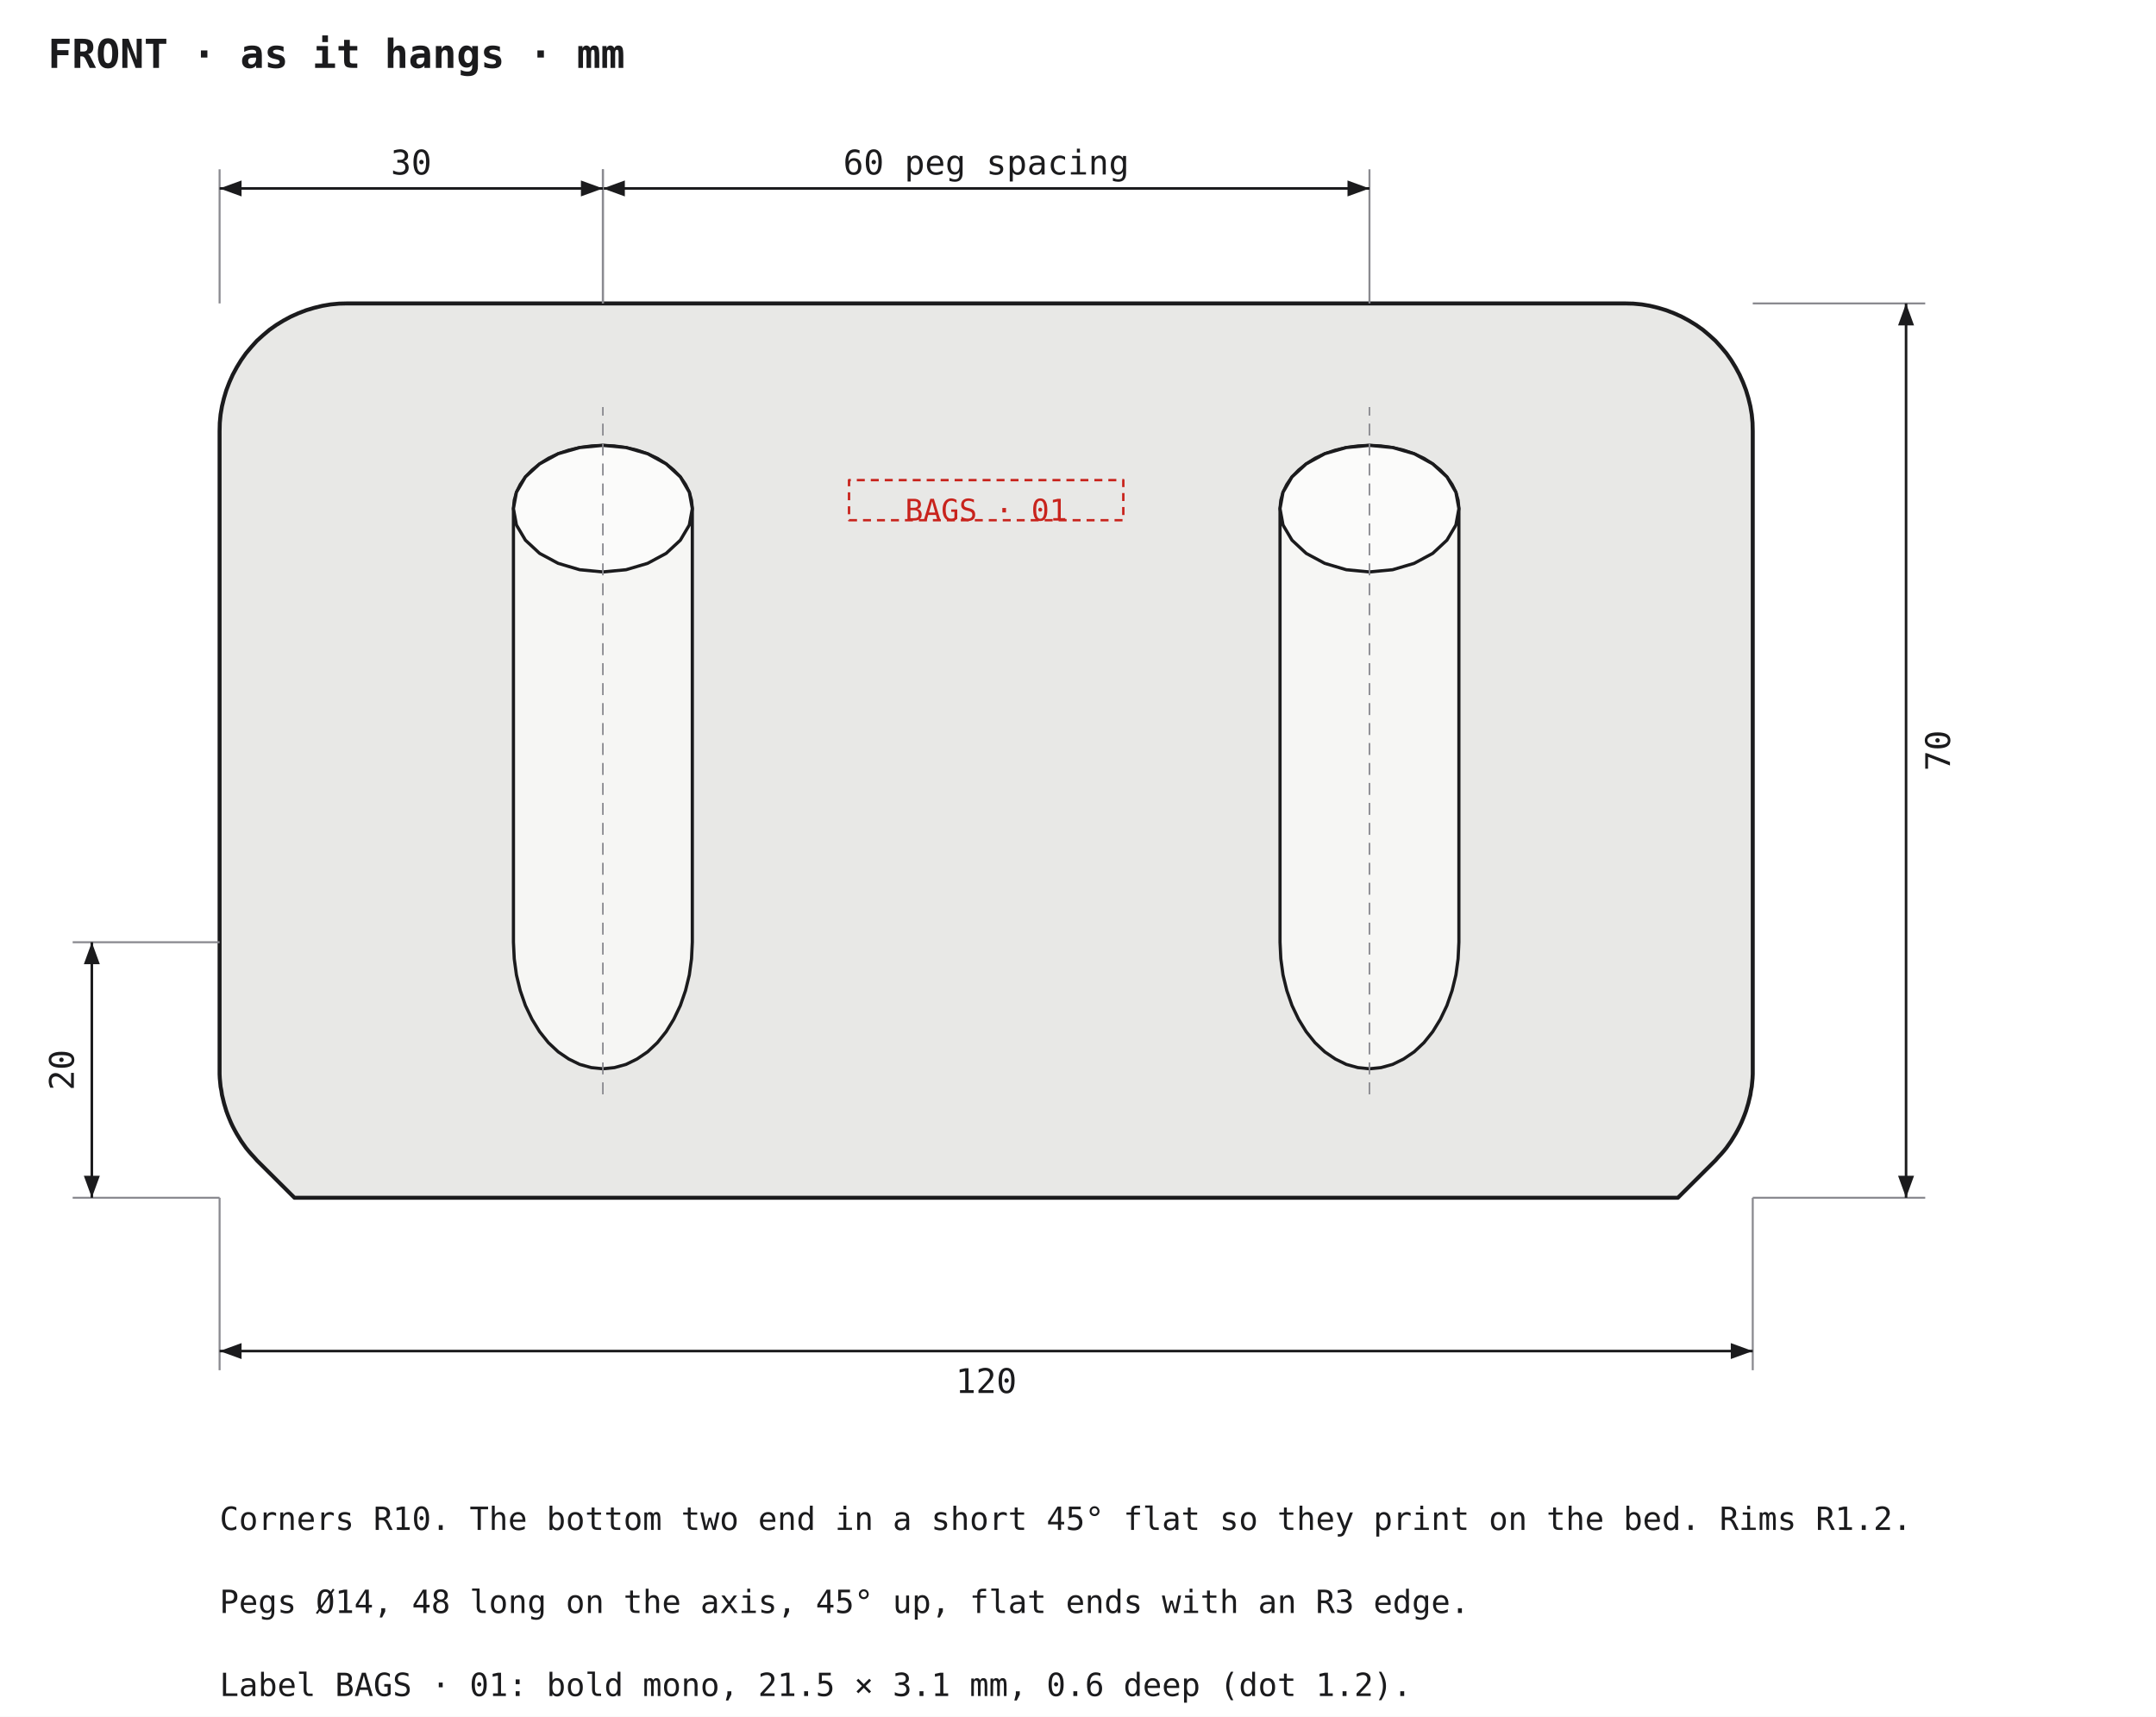
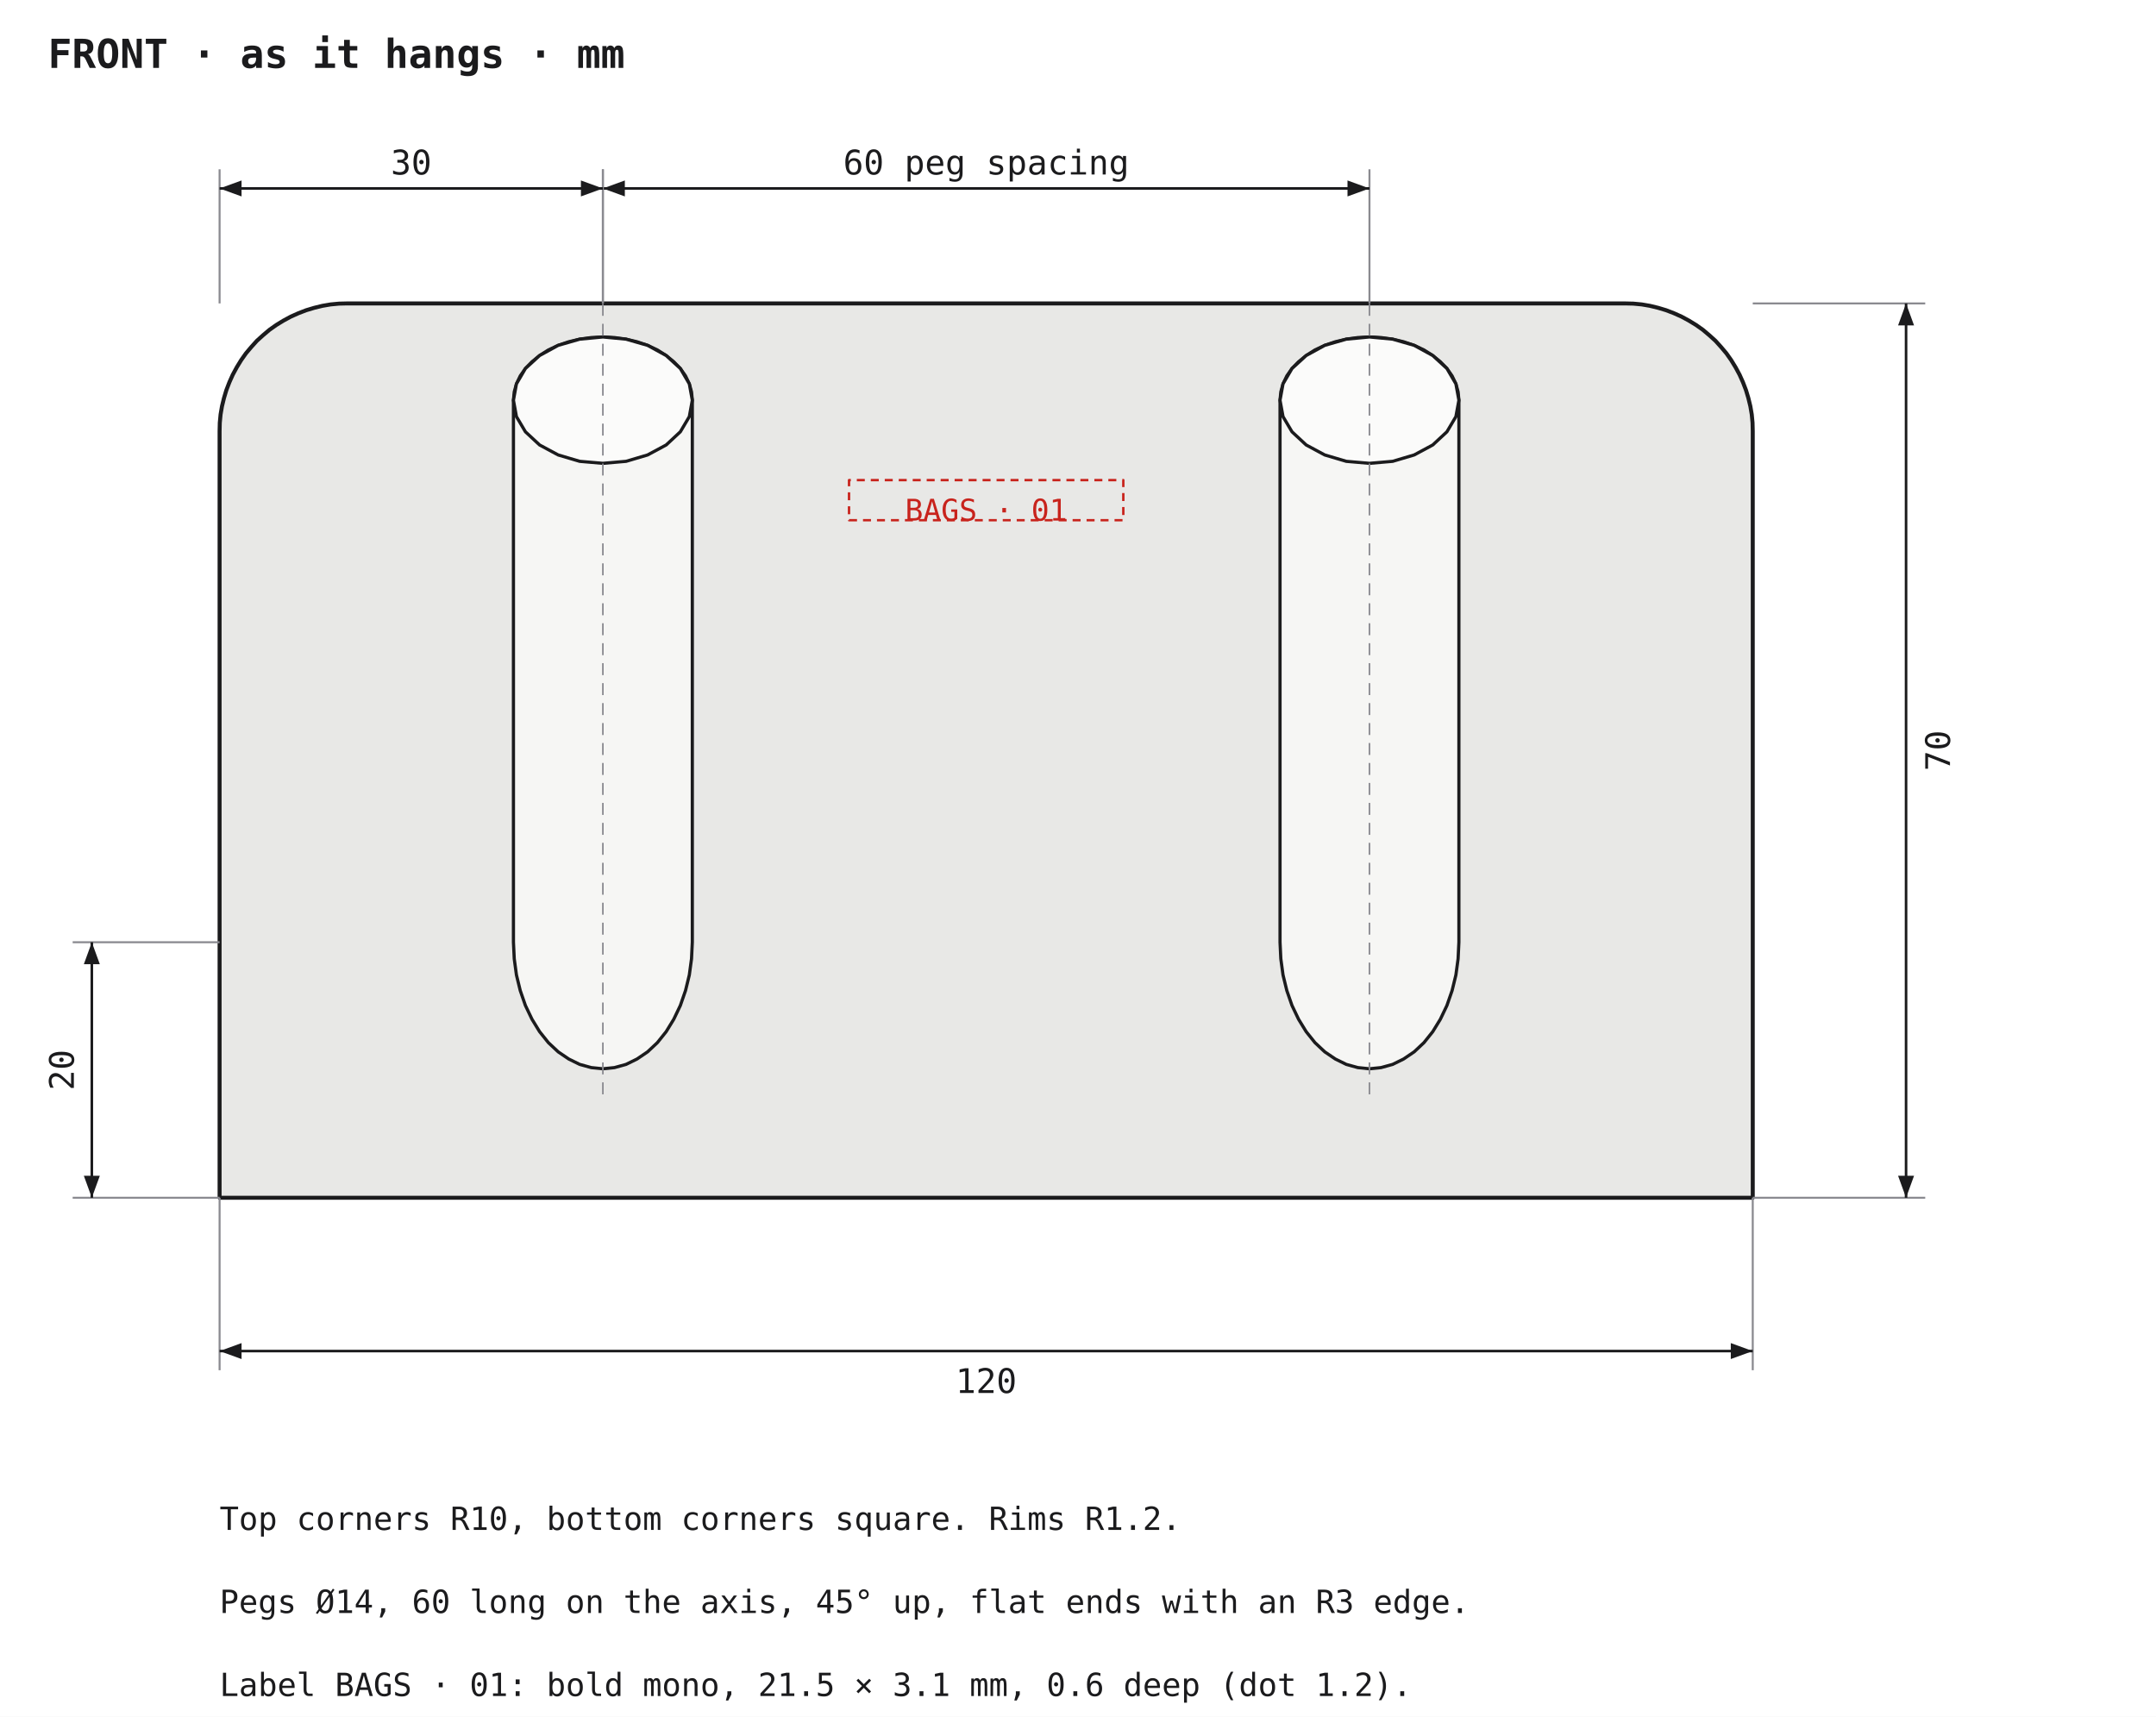
<svg xmlns="http://www.w3.org/2000/svg" viewBox="0 0 1080 860" width="1080" height="860">
  <rect width="100%" height="100%" fill="#fff" />
  <text x="24" y="34" font-family="JetBrains Mono, ui-monospace, Consolas, monospace" font-size="20" font-weight="700" fill="#1b1b1d">FRONT  ·  as it hangs  ·  mm</text>
-   <polygon points="147.5,600.0 840.5,600.0 859.3,581.3 860.7,579.7 862.1,578.2 863.5,576.6 864.8,575.0 866.0,573.3 867.2,571.6 868.3,569.8 869.4,568.0 870.4,566.2 871.4,564.3 872.3,562.4 873.1,560.5 873.9,558.5 874.6,556.6 875.2,554.6 875.8,552.6 876.3,550.5 876.8,548.5 877.1,546.4 877.5,544.4 877.7,542.3 877.9,540.2 878.0,538.1 878.0,536.0 878.0,216.0 877.9,211.8 877.5,207.6 876.8,203.5 875.8,199.4 874.6,195.4 873.1,191.5 871.4,187.7 869.4,184.0 867.2,180.4 864.8,177.0 862.1,173.8 859.3,170.7 856.2,167.9 853.0,165.2 849.6,162.8 846.0,160.6 842.3,158.6 838.5,156.9 834.6,155.4 830.6,154.2 826.5,153.2 822.4,152.5 818.2,152.1 814.0,152.0 174.0,152.0 169.8,152.1 165.6,152.5 161.5,153.2 157.4,154.2 153.4,155.4 149.5,156.9 145.7,158.6 142.0,160.6 138.4,162.8 135.0,165.2 131.8,167.9 128.7,170.7 125.9,173.8 123.2,177.0 120.8,180.4 118.6,184.0 116.6,187.7 114.9,191.5 113.4,195.4 112.2,199.4 111.2,203.5 110.5,207.6 110.1,211.8 110.0,216.0 110.0,536.0 110.0,538.1 110.1,540.2 110.3,542.3 110.5,544.4 110.9,546.4 111.2,548.5 111.7,550.5 112.2,552.6 112.8,554.6 113.4,556.6 114.1,558.5 114.9,560.5 115.7,562.4 116.6,564.3 117.6,566.2 118.6,568.0 119.7,569.8 120.8,571.6 122.0,573.3 123.2,575.0 124.5,576.6 125.9,578.2 127.3,579.7 128.7,581.3" fill="#e8e8e6" stroke="#1b1b1d" stroke-width="2.0" stroke-linejoin="round" />
-   <polygon points="346.8,254.8 346.4,250.6 345.3,246.6 343.4,242.7 340.8,238.9 337.5,235.5 333.7,232.4 329.3,229.6 324.4,227.3 319.1,225.5 313.6,224.2 307.8,223.4 302.0,223.1 296.2,223.4 290.4,224.2 284.9,225.5 279.6,227.3 274.7,229.6 270.3,232.4 266.5,235.5 263.2,238.9 260.6,242.7 258.7,246.6 257.6,250.6 257.2,254.8 257.2,472.0 257.6,480.3 258.7,488.4 260.6,496.2 263.2,503.7 266.5,510.6 270.3,516.8 274.7,522.3 279.6,526.9 284.9,530.5 290.4,533.2 296.2,534.8 302.0,535.4 307.8,534.8 313.6,533.2 319.1,530.5 324.4,526.9 329.3,522.3 333.7,516.8 337.5,510.6 340.8,503.7 343.4,496.2 345.3,488.4 346.4,480.3 346.8,472.0" fill="#f6f6f4" stroke="#1b1b1d" stroke-width="1.6" stroke-linejoin="round" />
-   <polygon points="346.8,254.8 345.3,246.6 340.8,238.9 333.7,232.4 324.4,227.3 313.6,224.2 302.0,223.1 290.4,224.2 279.6,227.3 270.3,232.4 263.2,238.9 258.7,246.6 257.2,254.8 258.7,263.0 263.2,270.6 270.3,277.2 279.6,282.2 290.4,285.4 302.0,286.5 313.6,285.4 324.4,282.2 333.7,277.2 340.8,270.6 345.3,263.0 346.8,254.8" fill="#fbfbfa" stroke="#1b1b1d" stroke-width="1.6" stroke-linejoin="round" />
-   <line x1="302.0" y1="548.2" x2="302.0" y2="203.9" stroke="#8a8a90" stroke-width="0.8" stroke-dasharray="6 4" />
-   <polygon points="730.8,254.8 730.4,250.6 729.3,246.6 727.4,242.7 724.8,238.9 721.5,235.5 717.7,232.4 713.3,229.6 708.4,227.3 703.1,225.5 697.6,224.2 691.8,223.4 686.0,223.1 680.2,223.4 674.4,224.2 668.9,225.5 663.6,227.3 658.7,229.6 654.3,232.4 650.5,235.5 647.2,238.9 644.6,242.7 642.7,246.6 641.6,250.6 641.2,254.8 641.2,472.0 641.6,480.3 642.7,488.4 644.6,496.2 647.2,503.7 650.5,510.6 654.3,516.8 658.7,522.3 663.6,526.9 668.9,530.5 674.4,533.2 680.2,534.8 686.0,535.4 691.8,534.8 697.6,533.2 703.1,530.5 708.4,526.9 713.3,522.3 717.7,516.8 721.5,510.6 724.8,503.7 727.4,496.2 729.3,488.4 730.4,480.3 730.8,472.0" fill="#f6f6f4" stroke="#1b1b1d" stroke-width="1.6" stroke-linejoin="round" />
-   <polygon points="730.8,254.8 729.3,246.6 724.8,238.9 717.7,232.4 708.4,227.3 697.6,224.2 686.0,223.1 674.4,224.2 663.6,227.3 654.3,232.4 647.2,238.9 642.7,246.6 641.2,254.8 642.7,263.0 647.2,270.6 654.3,277.2 663.6,282.2 674.4,285.4 686.0,286.5 697.6,285.4 708.4,282.2 717.7,277.2 724.8,270.6 729.3,263.0 730.8,254.8" fill="#fbfbfa" stroke="#1b1b1d" stroke-width="1.6" stroke-linejoin="round" />
-   <line x1="686.0" y1="548.2" x2="686.0" y2="203.9" stroke="#8a8a90" stroke-width="0.8" stroke-dasharray="6 4" />
+   <polygon points="110.0,600.0 878.0,600.0 878.0,216.0 877.9,211.8 877.5,207.6 876.8,203.5 875.8,199.4 874.6,195.4 873.1,191.5 871.4,187.7 869.4,184.0 867.2,180.4 864.8,177.0 862.1,173.8 859.3,170.7 856.2,167.9 853.0,165.2 849.6,162.8 846.0,160.6 842.3,158.6 838.5,156.9 834.6,155.4 830.6,154.2 826.5,153.2 822.4,152.5 818.2,152.1 814.0,152.0 174.0,152.0 169.8,152.1 165.6,152.5 161.5,153.2 157.4,154.2 153.4,155.4 149.5,156.9 145.7,158.6 142.0,160.6 138.4,162.8 135.0,165.2 131.8,167.9 128.7,170.7 125.9,173.8 123.2,177.0 120.8,180.4 118.6,184.0 116.6,187.7 114.9,191.5 113.4,195.4 112.2,199.4 111.2,203.5 110.5,207.6 110.1,211.8 110.0,216.0" fill="#e8e8e6" stroke="#1b1b1d" stroke-width="2.0" stroke-linejoin="round" />
+   <polygon points="346.8,200.5 346.4,196.3 345.3,192.3 343.4,188.3 340.8,184.6 337.5,181.2 333.7,178.1 329.3,175.3 324.4,173.0 319.1,171.2 313.6,169.9 307.8,169.1 302.0,168.8 296.2,169.1 290.4,169.9 284.9,171.2 279.6,173.0 274.7,175.3 270.3,178.1 266.5,181.2 263.2,184.6 260.6,188.3 258.7,192.3 257.6,196.3 257.2,200.5 257.2,472.0 257.6,480.3 258.7,488.4 260.6,496.2 263.2,503.7 266.5,510.6 270.3,516.8 274.7,522.3 279.6,526.9 284.9,530.5 290.4,533.2 296.2,534.8 302.0,535.4 307.8,534.8 313.6,533.2 319.1,530.5 324.4,526.9 329.3,522.3 333.7,516.8 337.5,510.6 340.8,503.7 343.4,496.2 345.3,488.4 346.4,480.3 346.8,472.0" fill="#f6f6f4" stroke="#1b1b1d" stroke-width="1.6" stroke-linejoin="round" />
+   <polygon points="346.8,200.5 345.3,192.3 340.8,184.6 333.7,178.1 324.4,173.0 313.6,169.9 302.0,168.8 290.4,169.9 279.6,173.0 270.3,178.1 263.2,184.6 258.7,192.3 257.2,200.5 258.7,208.7 263.2,216.3 270.3,222.9 279.6,227.9 290.4,231.1 302.0,232.1 313.6,231.1 324.4,227.9 333.7,222.9 340.8,216.3 345.3,208.7 346.8,200.5" fill="#fbfbfa" stroke="#1b1b1d" stroke-width="1.6" stroke-linejoin="round" />
+   <line x1="302.0" y1="548.2" x2="302.0" y2="149.6" stroke="#8a8a90" stroke-width="0.8" stroke-dasharray="6 4" />
+   <polygon points="730.8,200.5 730.4,196.3 729.3,192.3 727.4,188.3 724.8,184.6 721.5,181.2 717.7,178.1 713.3,175.3 708.4,173.0 703.1,171.2 697.6,169.9 691.8,169.1 686.0,168.8 680.2,169.1 674.4,169.9 668.9,171.2 663.6,173.0 658.7,175.3 654.3,178.1 650.5,181.2 647.2,184.6 644.6,188.3 642.7,192.3 641.6,196.3 641.2,200.5 641.2,472.0 641.6,480.3 642.7,488.4 644.6,496.2 647.2,503.7 650.5,510.6 654.3,516.8 658.7,522.3 663.6,526.9 668.9,530.5 674.4,533.2 680.2,534.8 686.0,535.4 691.8,534.8 697.6,533.2 703.1,530.5 708.4,526.9 713.3,522.3 717.7,516.8 721.5,510.6 724.8,503.7 727.4,496.2 729.3,488.4 730.4,480.3 730.8,472.0" fill="#f6f6f4" stroke="#1b1b1d" stroke-width="1.6" stroke-linejoin="round" />
+   <polygon points="730.8,200.5 729.3,192.3 724.8,184.6 717.7,178.1 708.4,173.0 697.6,169.9 686.0,168.8 674.4,169.9 663.6,173.0 654.3,178.1 647.2,184.6 642.7,192.3 641.2,200.5 642.7,208.7 647.2,216.3 654.3,222.9 663.6,227.9 674.4,231.1 686.0,232.1 697.6,231.1 708.4,227.9 717.7,222.9 724.8,216.3 729.3,208.7 730.8,200.5" fill="#fbfbfa" stroke="#1b1b1d" stroke-width="1.6" stroke-linejoin="round" />
+   <line x1="686.0" y1="548.2" x2="686.0" y2="149.6" stroke="#8a8a90" stroke-width="0.8" stroke-dasharray="6 4" />
  <polygon points="425.3,260.6 562.7,260.6 562.7,240.5 425.3,240.5" fill="none" stroke="#c8231c" stroke-width="1.2" stroke-linejoin="round" stroke-dasharray="4 3" />
  <text x="494.0" y="260.8" font-family="JetBrains Mono, ui-monospace, Consolas, monospace" font-size="15" font-weight="400" fill="#c8231c" text-anchor="middle">BAGS · 01</text>
  <line x1="110.0" y1="600.0" x2="110.0" y2="686.4" stroke="#8a8a90" stroke-width="1" />
  <line x1="878.0" y1="600.0" x2="878.0" y2="686.4" stroke="#8a8a90" stroke-width="1" />
  <line x1="110.0" y1="676.8" x2="878.0" y2="676.8" stroke="#1b1b1d" stroke-width="1.3" />
  <polygon points="110.0,676.8 121.0,680.8 121.0,672.8" fill="#1b1b1d" />
  <polygon points="878.0,676.8 867.0,672.8 867.0,680.8" fill="#1b1b1d" />
  <text x="494.0" y="697.8" font-family="JetBrains Mono, ui-monospace, Consolas, monospace" font-size="17" font-weight="400" fill="#1b1b1d" text-anchor="middle">120</text>
  <line x1="878.0" y1="600.0" x2="964.4" y2="600.0" stroke="#8a8a90" stroke-width="1" />
  <line x1="878.0" y1="152.0" x2="964.4" y2="152.0" stroke="#8a8a90" stroke-width="1" />
  <line x1="954.8" y1="600.0" x2="954.8" y2="152.0" stroke="#1b1b1d" stroke-width="1.3" />
  <polygon points="954.8,600.0 958.8,589.0 950.8,589.0" fill="#1b1b1d" />
  <polygon points="954.8,152.0 950.8,163.0 958.8,163.0" fill="#1b1b1d" />
  <text x="976.8" y="376.0" font-family="JetBrains Mono, ui-monospace, Consolas, monospace" font-size="17" font-weight="400" fill="#1b1b1d" text-anchor="middle" transform="rotate(-90 976.8 376.0)">70</text>
  <line x1="302.0" y1="152.0" x2="302.0" y2="84.8" stroke="#8a8a90" stroke-width="1" />
  <line x1="686.0" y1="152.0" x2="686.0" y2="84.8" stroke="#8a8a90" stroke-width="1" />
  <line x1="302.0" y1="94.4" x2="686.0" y2="94.4" stroke="#1b1b1d" stroke-width="1.3" />
  <polygon points="302.0,94.4 313.0,98.4 313.0,90.4" fill="#1b1b1d" />
  <polygon points="686.0,94.4 675.0,90.4 675.0,98.4" fill="#1b1b1d" />
  <text x="494.0" y="87.4" font-family="JetBrains Mono, ui-monospace, Consolas, monospace" font-size="17" font-weight="400" fill="#1b1b1d" text-anchor="middle">60 peg spacing</text>
  <line x1="110.0" y1="152.0" x2="110.0" y2="84.8" stroke="#8a8a90" stroke-width="1" />
  <line x1="302.0" y1="152.0" x2="302.0" y2="84.8" stroke="#8a8a90" stroke-width="1" />
  <line x1="110.0" y1="94.4" x2="302.0" y2="94.4" stroke="#1b1b1d" stroke-width="1.3" />
  <polygon points="110.0,94.4 121.0,98.4 121.0,90.4" fill="#1b1b1d" />
  <polygon points="302.0,94.4 291.0,90.4 291.0,98.4" fill="#1b1b1d" />
  <text x="206.0" y="87.4" font-family="JetBrains Mono, ui-monospace, Consolas, monospace" font-size="17" font-weight="400" fill="#1b1b1d" text-anchor="middle">30</text>
  <line x1="110.0" y1="600.0" x2="36.4" y2="600.0" stroke="#8a8a90" stroke-width="1" />
  <line x1="110.0" y1="472.0" x2="36.4" y2="472.0" stroke="#8a8a90" stroke-width="1" />
  <line x1="46.0" y1="600.0" x2="46.0" y2="472.0" stroke="#1b1b1d" stroke-width="1.3" />
  <polygon points="46.0,600.0 50.0,589.0 42.0,589.0" fill="#1b1b1d" />
  <polygon points="46.0,472.0 42.0,483.0 50.0,483.0" fill="#1b1b1d" />
  <text x="37.0" y="536.0" font-family="JetBrains Mono, ui-monospace, Consolas, monospace" font-size="17" font-weight="400" fill="#1b1b1d" text-anchor="middle" transform="rotate(-90 37.0 536.0)">20</text>
-   <text x="110.0" y="766.4" font-family="JetBrains Mono, ui-monospace, Consolas, monospace" font-size="16" font-weight="400" fill="#1b1b1d" text-anchor="start">Corners R10. The bottom two end in a short 45° flat so they print on the bed.  Rims R1.2.</text>
-   <text x="110.0" y="808.0" font-family="JetBrains Mono, ui-monospace, Consolas, monospace" font-size="16" font-weight="400" fill="#1b1b1d" text-anchor="start">Pegs Ø14, 48 long on the axis, 45° up, flat ends with an R3 edge.</text>
+   <text x="110.0" y="766.4" font-family="JetBrains Mono, ui-monospace, Consolas, monospace" font-size="16" font-weight="400" fill="#1b1b1d" text-anchor="start">Top corners R10, bottom corners square.  Rims R1.2.</text>
+   <text x="110.0" y="808.0" font-family="JetBrains Mono, ui-monospace, Consolas, monospace" font-size="16" font-weight="400" fill="#1b1b1d" text-anchor="start">Pegs Ø14, 60 long on the axis, 45° up, flat ends with an R3 edge.</text>
  <text x="110.0" y="849.6" font-family="JetBrains Mono, ui-monospace, Consolas, monospace" font-size="16" font-weight="400" fill="#1b1b1d" text-anchor="#c8231c">Label BAGS · 01: bold mono, 21.5 × 3.1 mm, 0.6 deep (dot 1.2).</text>
</svg>
